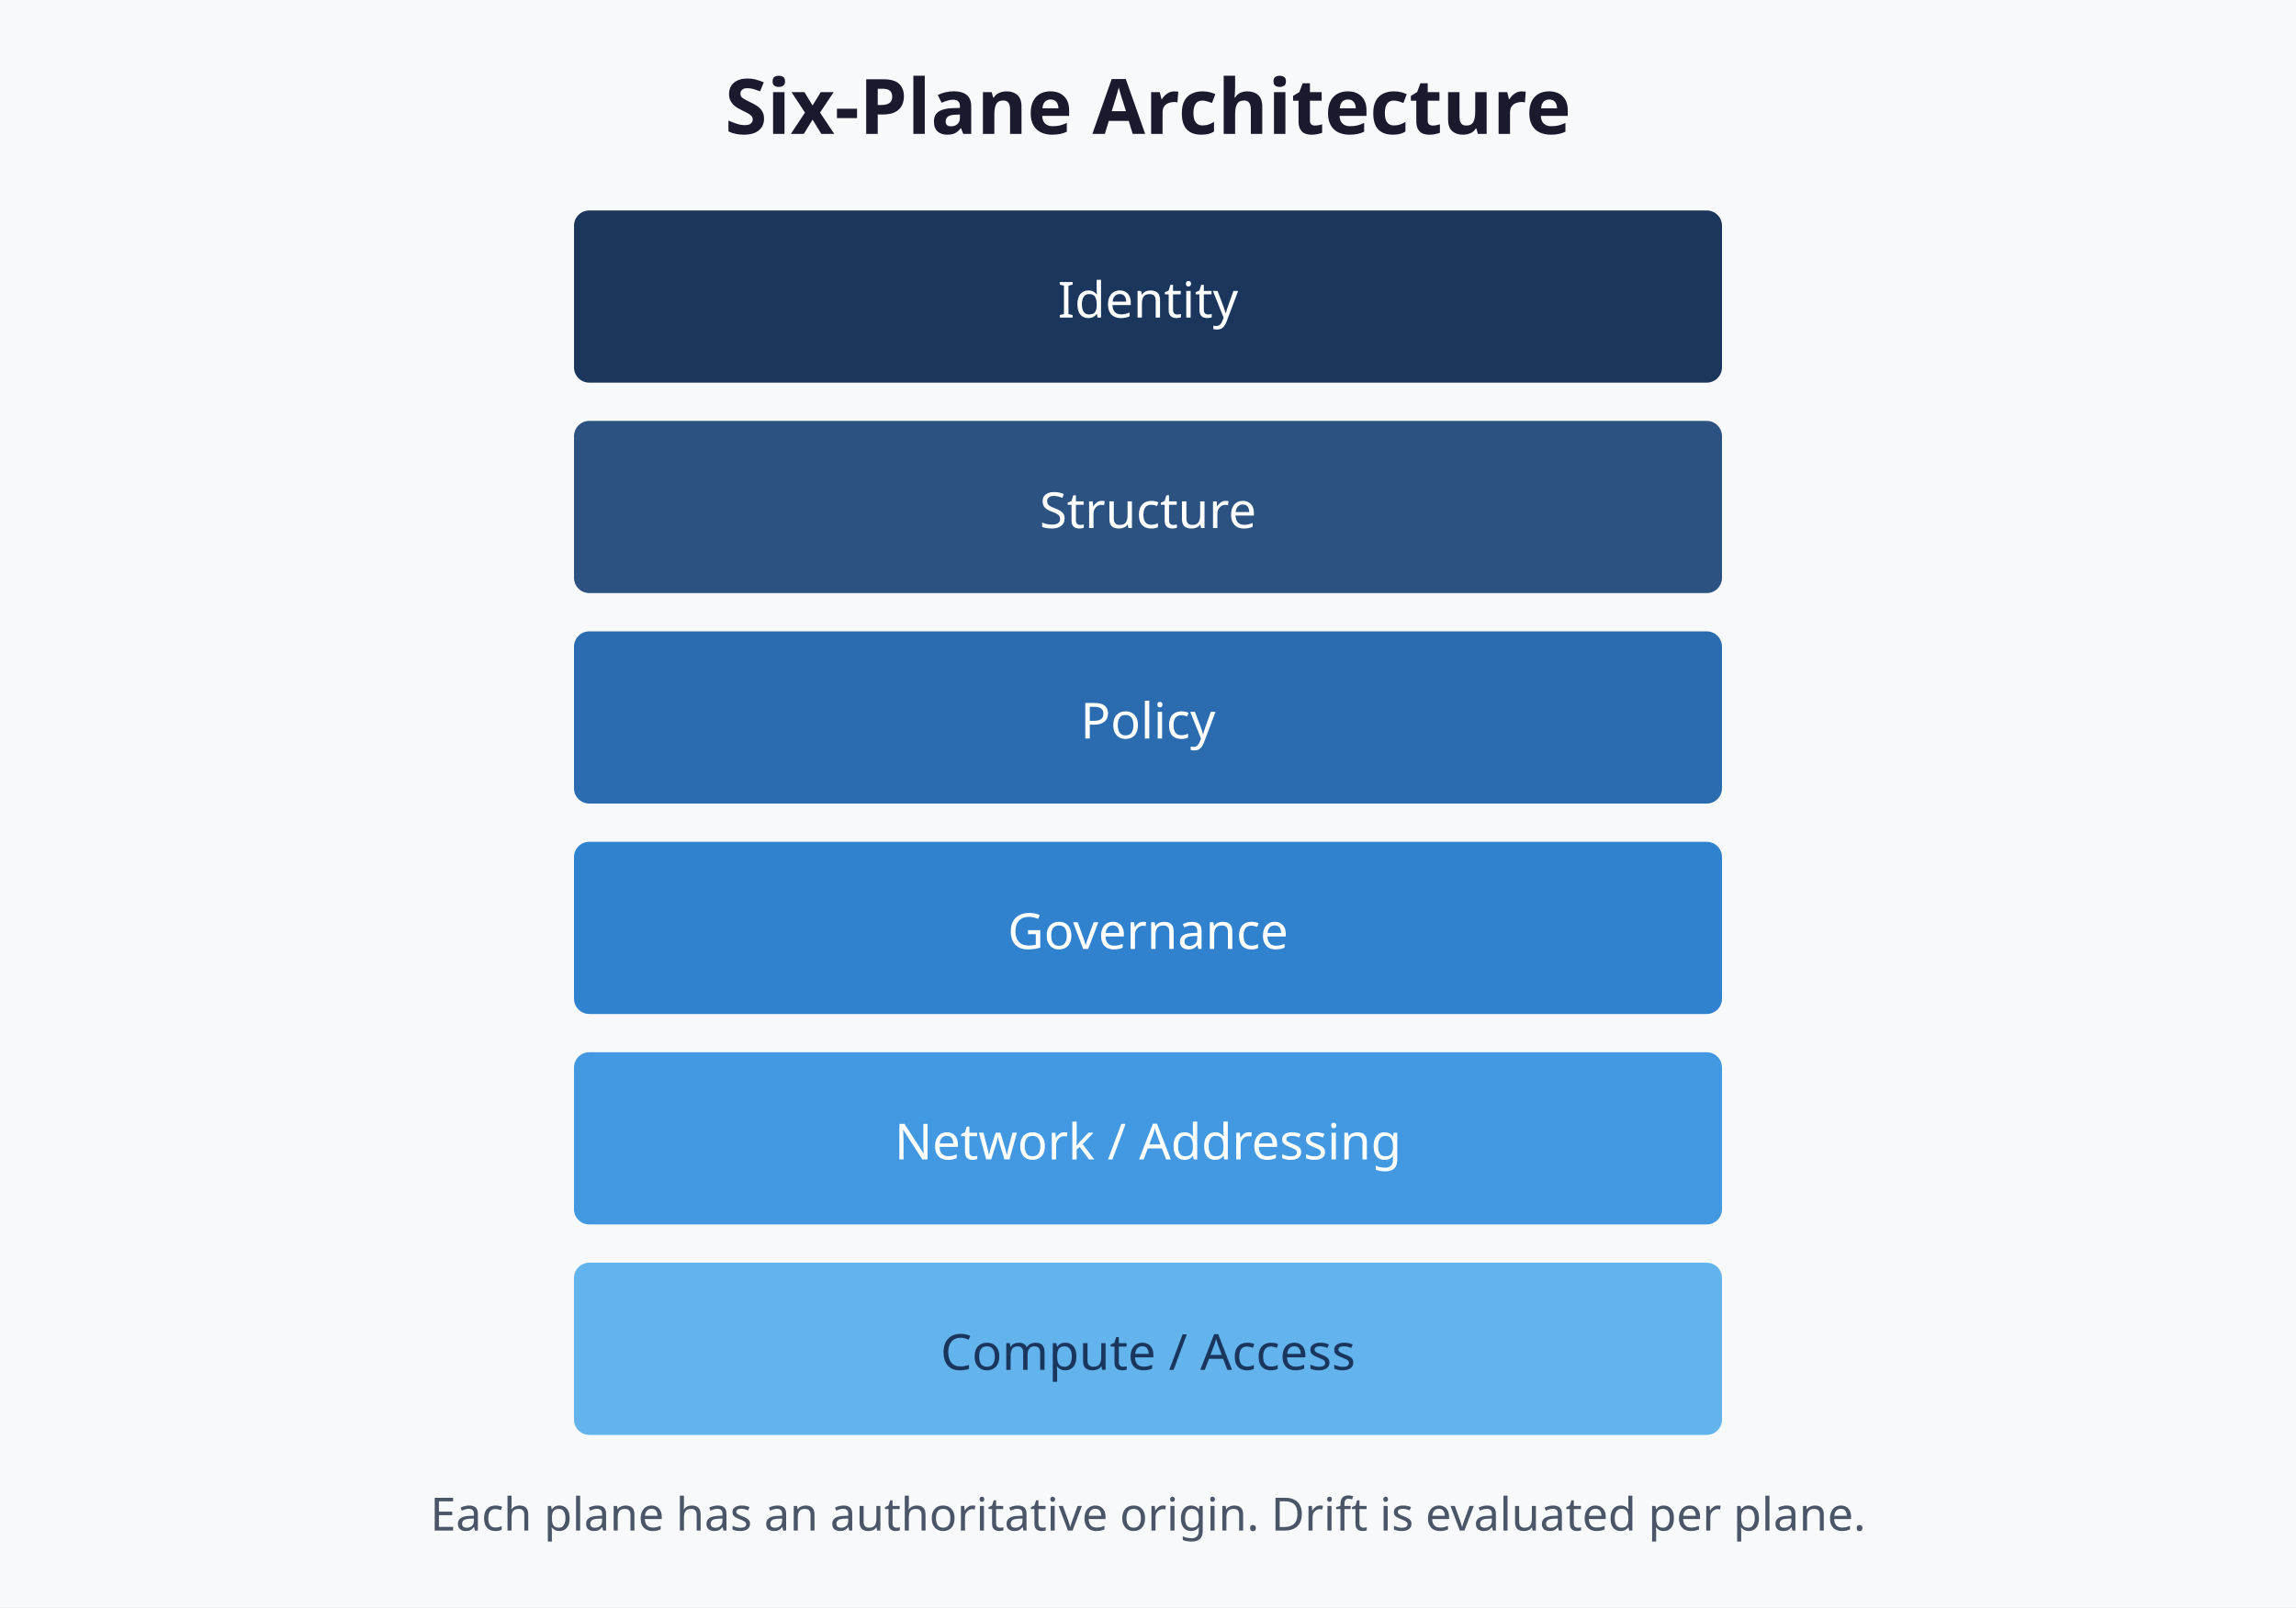
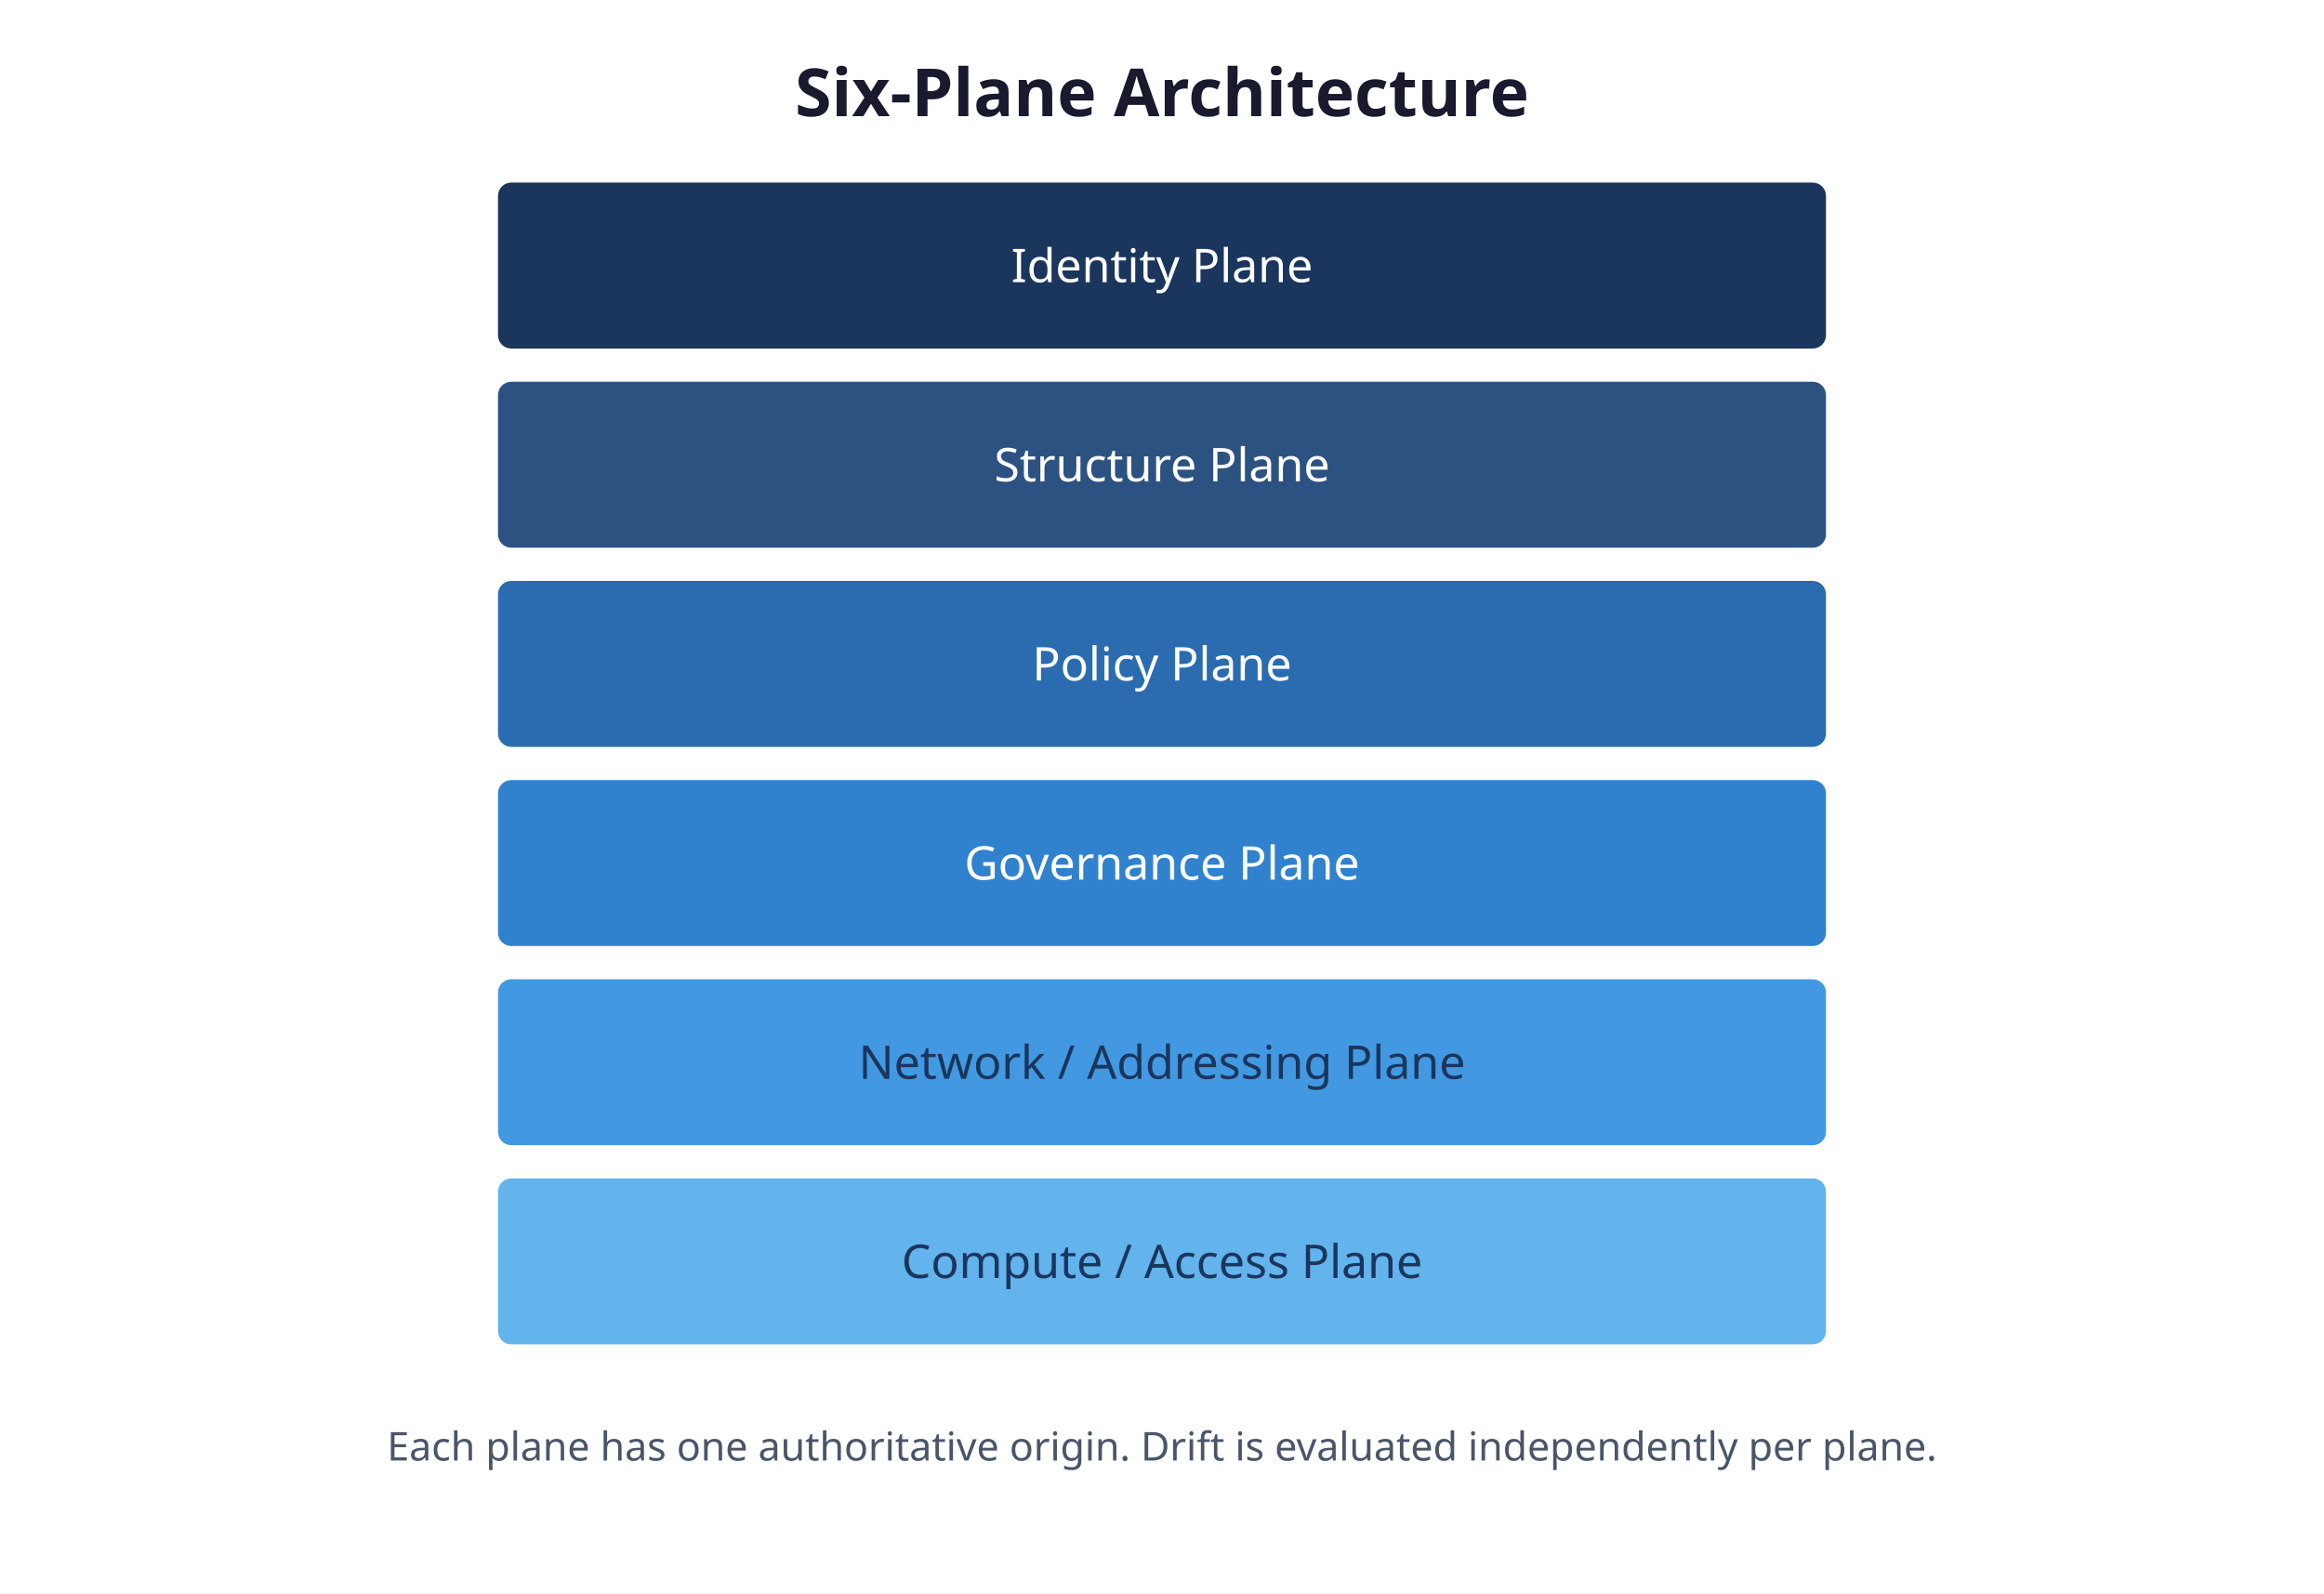
- <svg xmlns="http://www.w3.org/2000/svg" viewBox="0 0 600 420" font-family="system-ui, sans-serif">
-   <rect width="600" height="420" fill="#f8f9fa" />
-   <text x="300" y="35" text-anchor="middle" font-size="20" font-weight="600" fill="#1a1a2e">Six-Plane Architecture</text>
-   <rect x="150" y="55" width="300" height="45" rx="4" fill="#1a365d" />
-   <text x="300" y="83" text-anchor="middle" font-size="13" fill="white">Identity</text>
-   <rect x="150" y="110" width="300" height="45" rx="4" fill="#2c5282" />
-   <text x="300" y="138" text-anchor="middle" font-size="13" fill="white">Structure</text>
-   <rect x="150" y="165" width="300" height="45" rx="4" fill="#2b6cb0" />
-   <text x="300" y="193" text-anchor="middle" font-size="13" fill="white">Policy</text>
-   <rect x="150" y="220" width="300" height="45" rx="4" fill="#3182ce" />
-   <text x="300" y="248" text-anchor="middle" font-size="13" fill="white">Governance</text>
-   <rect x="150" y="275" width="300" height="45" rx="4" fill="#4299e1" />
-   <text x="300" y="303" text-anchor="middle" font-size="13" fill="white">Network / Addressing</text>
-   <rect x="150" y="330" width="300" height="45" rx="4" fill="#63b3ed" />
-   <text x="300" y="358" text-anchor="middle" font-size="13" fill="#1a365d">Compute / Access</text>
-   <text x="300" y="400" text-anchor="middle" font-size="12" fill="#4a5568">Each plane has an authoritative origin. Drift is evaluated per plane.</text>
+ <svg xmlns="http://www.w3.org/2000/svg" viewBox="0 0 700 480" font-family="system-ui, sans-serif">
+   <rect width="700" height="480" fill="#ffffff" />
+   <text x="350" y="35" text-anchor="middle" font-size="20" font-weight="600" fill="#1a1a2e">Six-Plane Architecture</text>
+   <rect x="150" y="55" width="400" height="50" rx="4" fill="#1a365d" />
+   <text x="350" y="85" text-anchor="middle" font-size="14" fill="white">Identity Plane</text>
+   <rect x="150" y="115" width="400" height="50" rx="4" fill="#2c5282" />
+   <text x="350" y="145" text-anchor="middle" font-size="14" fill="white">Structure Plane</text>
+   <rect x="150" y="175" width="400" height="50" rx="4" fill="#2b6cb0" />
+   <text x="350" y="205" text-anchor="middle" font-size="14" fill="white">Policy Plane</text>
+   <rect x="150" y="235" width="400" height="50" rx="4" fill="#3182ce" />
+   <text x="350" y="265" text-anchor="middle" font-size="14" fill="white">Governance Plane</text>
+   <rect x="150" y="295" width="400" height="50" rx="4" fill="#4299e1" />
+   <text x="350" y="325" text-anchor="middle" font-size="14" fill="#1a365d">Network / Addressing Plane</text>
+   <rect x="150" y="355" width="400" height="50" rx="4" fill="#63b3ed" />
+   <text x="350" y="385" text-anchor="middle" font-size="14" fill="#1a365d">Compute / Access Plane</text>
+   <text x="350" y="440" text-anchor="middle" font-size="12" fill="#4a5568">Each plane has one authoritative origin. Drift is evaluated independently per plane.</text>
</svg>
